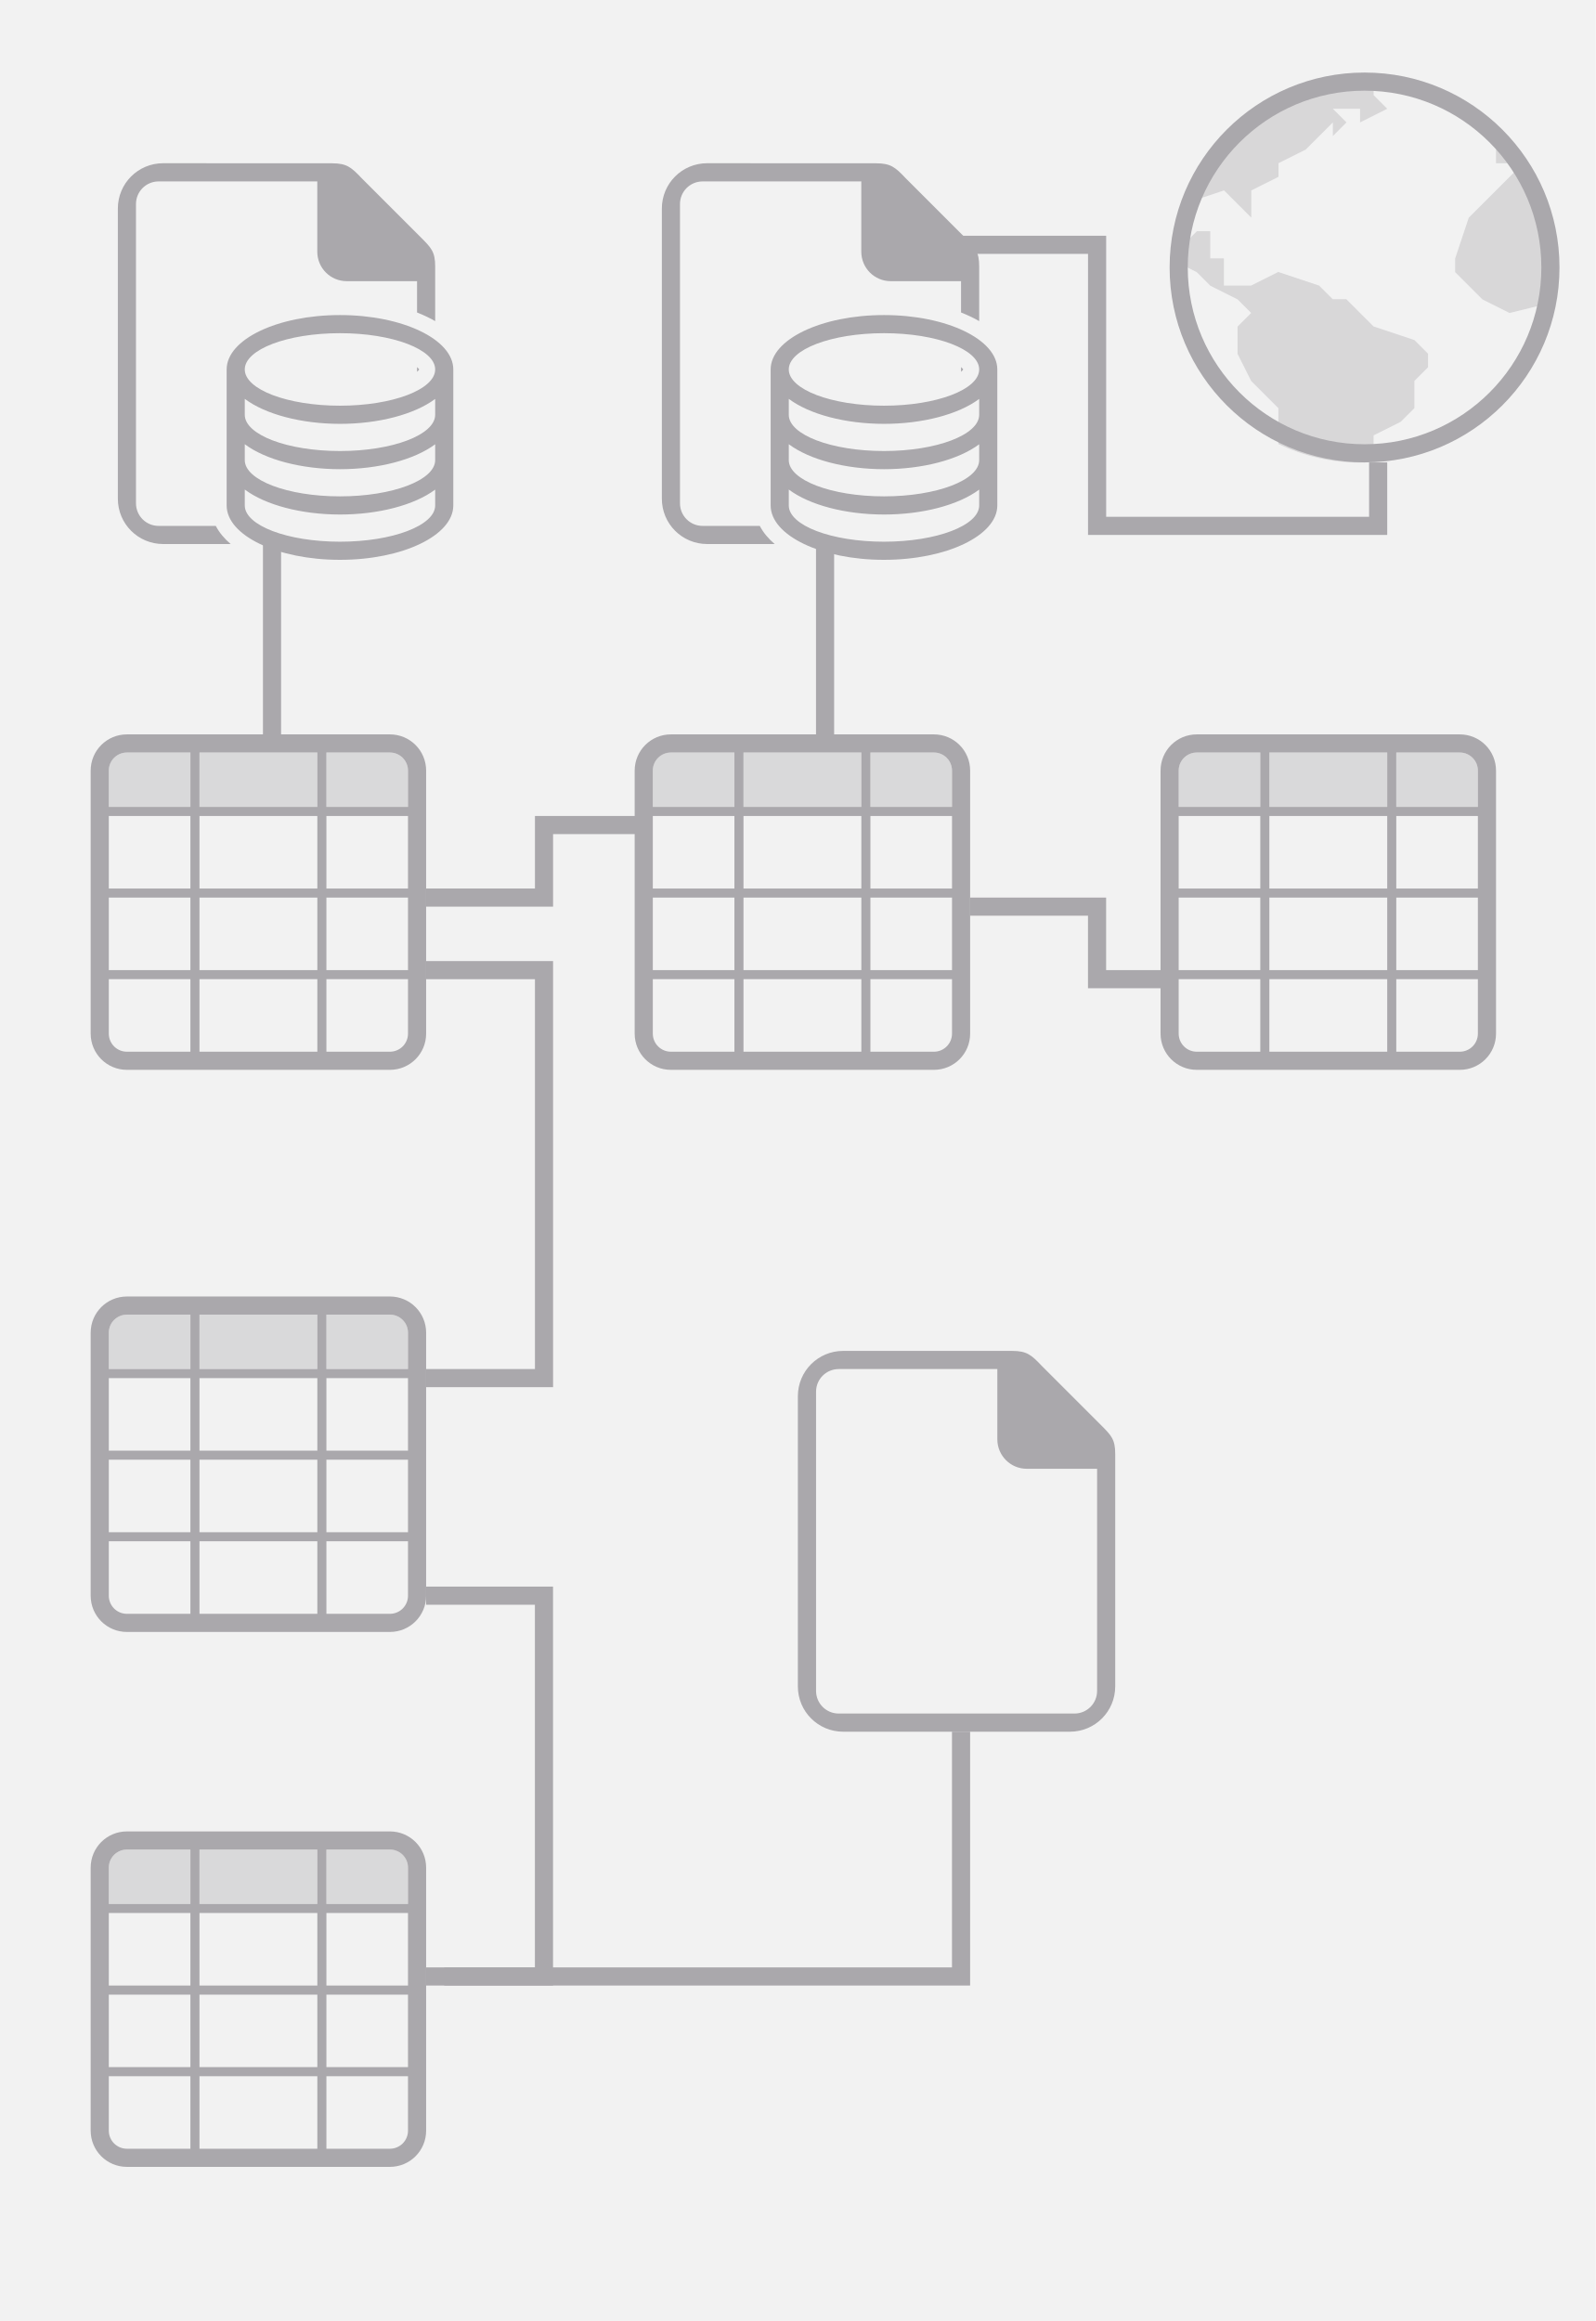
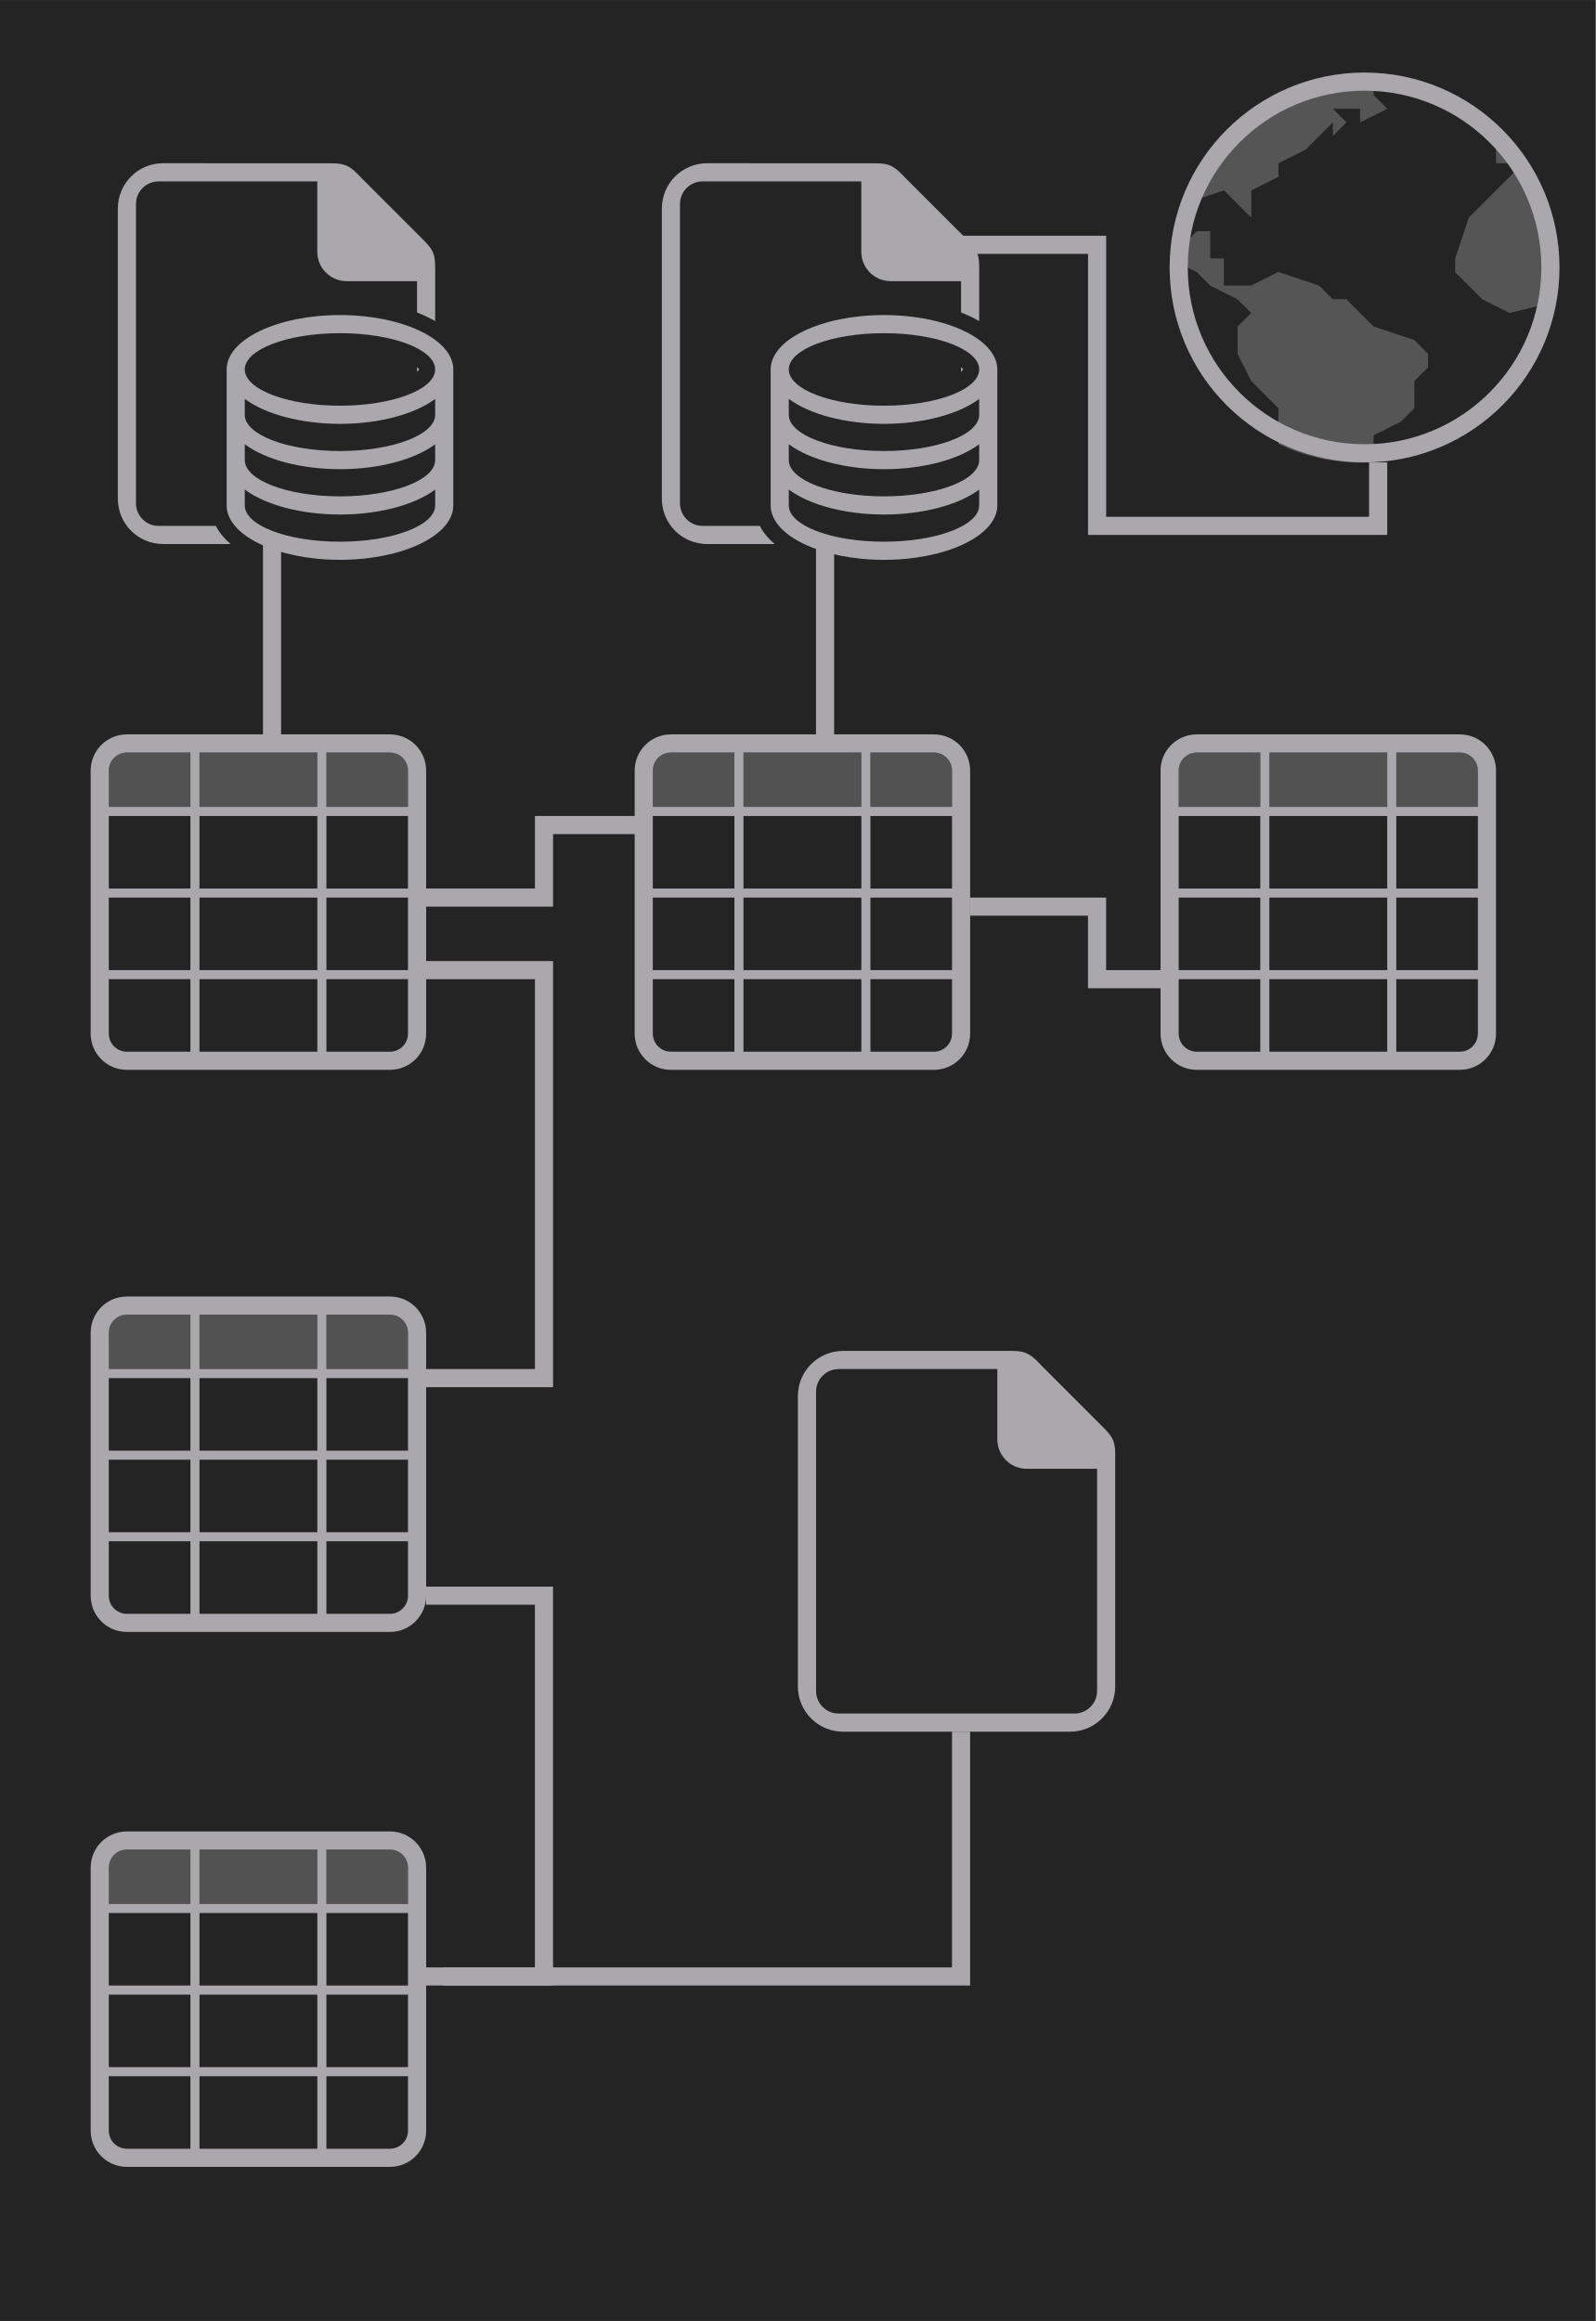
<svg xmlns="http://www.w3.org/2000/svg" height="256" viewBox="0 0 46.567 67.733" width="176">
-   <path d="m0 0h46.567v67.733h-46.567z" fill="#f2f2f2" />
+   <path d="m0 0h46.567v67.733h-46.567z" fill="#242424" />
  <g fill="none" stroke="#aaa8ac" stroke-width=".529">
    <path d="m18.918 24.077-3.043 0v2.117l-3.439-0" />
    <path d="m12.435 40.217 3.44-0v-11.906l-3.439-0" />
    <path d="m40.217 13.494-0 1.852h-8.202l-0-8.202-4.365-0" />
  </g>
  <g fill="#aaa8ac" stroke-width=".265" transform="matrix(1.5 0 0 1.5 -19.05 .000003)">
    <path d="m39.158 1.588a3.704 3.704 0 0 0 -3.455 2.381h.016l.794-.265.265.265.265.265v-.529l.529-.265v-.265l.529-.265.529-.529v.265l.265-.265-.265-.265h.529v.265l.529-.265-.265-.265v-.251a3.704 3.704 0 0 0 -.265-.013zm2.745 1.224-.099.099v.265h.389a3.704 3.704 0 0 0 -.289-.364zm.348.446-.183.183-.529.529-.265.265-.265.794v.265l.265.265.265.265.529.265.738-.182a3.704 3.704 0 0 0 .055-.612 3.704 3.704 0 0 0 -.611-2.035zm-6.268 1.241-.265.265h-.222c-.013.09-.023.18-.03.271v.001l.516.258.265.265.529.265.265.265-.265.265v.529l.265.529.529.529v.696a3.704 3.704 0 0 0 1.587.363c.045-.001.09-.002.135-.005l.13-.26v-.265l.529-.265.265-.265v-.529l.265-.265v-.265l-.265-.265-.794-.265-.265-.265-.265-.265h-.265l-.265-.265-.794-.265-.529.265h-.529v-.529h-.265v-.529z" opacity=".37" />
    <path d="m150.5 8a21.5 21.5 0 0 0 -21.5 21.5 21.5 21.5 0 0 0 21.5 21.5 21.5 21.5 0 0 0 21.5-21.5 21.5 21.5 0 0 0 -21.5-21.5zm0 2c10.77 0 19.5 8.73 19.5 19.5s-8.73 19.5-19.5 19.5-19.5-8.73-19.5-19.5 8.73-19.5 19.5-19.5z" transform="matrix(.1763889 0 0 .1763889 12.7 -.000002)" />
  </g>
  <g fill="none" stroke="#aaa8ac" stroke-width=".529">
    <path d="m7.938 15.743 0 5.689" />
    <path d="m24.077 15.743-0 5.689" />
    <path d="m28.31 26.458 3.704 0v2.117l2.249-0" />
    <path d="m12.964 57.679h2.91l-0-11.113-3.44 0" />
    <path d="m12.435 57.679 3.439 0 12.171-0.0 0-7.144" />
  </g>
  <g fill="#aaa8ac">
    <path d="m20.637 4.763c-.733 0-1.323.59-1.323 1.323v8.467c0 .733.59 1.323 1.323 1.323h1.969c-.182-.155-.332-.332-.434-.529h-1.668c-.366 0-.661-.295-.661-.661v-8.731c0-.366.295-.661.661-.661h4.63v.331 1.72c0 .476.384.86.86.86h1.72.331v.914c.1.039.197.081.29.126.082.039.162.081.239.126v-1.166-.43c0-.43-.113-.543-.43-.86l-1.72-1.72c-.296-.312-.43-.43-.86-.43h-.43zm5.159 4.431c-1.827-0-3.307.711-3.307 1.587v3.969c0 .877 1.481 1.588 3.307 1.587 1.827 0 3.307-.711 3.307-1.587v-3.969c0-.877-1.481-1.587-3.307-1.587zm0 .529c1.534 0 2.778.474 2.778 1.058 0.0.585-1.244 1.058-2.778 1.058s-2.778-.474-2.778-1.058c0-.585 1.244-1.058 2.778-1.058zm2.249.99v.138c0-0.0.001-.001.001-.001.042-.038.057-.059.062-.068-.005-.01-.02-.031-.062-.068-0-0-.001-.001-.001-.001zm-5.027.927c.608.454 1.654.728 2.778.729 1.123-0 2.169-.274 2.778-.727v.462c0 .585-1.244 1.058-2.778 1.058s-2.778-.474-2.778-1.058zm0 1.323c.608.454 1.654.728 2.778.729 1.123-0 2.169-.274 2.778-.727v.462c0 .585-1.244 1.058-2.778 1.058s-2.778-.474-2.778-1.058zm0 1.323c.608.454 1.654.728 2.778.729 1.123-0 2.169-.274 2.778-.727v.462c0.0.585-1.244 1.058-2.778 1.058s-2.778-.474-2.778-1.058z" />
    <g fill="#aaa8ac">
      <g transform="matrix(.2645833 0 0 .2645833 3.96875 21.16667)">
        <path d="m-1.0 1c-2.216 0-4 1.784-4 4l-0 29c0 2.216 1.784 4 4 4l29-0c2.216 0 4-1.784 4-4v-29c0-2.216-1.784-4-4-4zm0 2 7-0v6l-9.0 0v-4c0-1.108.892-2 2-2zm8-0 13.0 0v6l-13-0zm14.0 0 7-0c1.108-0 2 .892 2 2v4l-9 0zm-24 7 9-0v8h-9zm10-0 13.0 0v8h-13zm14.0 0 9-0v8l-9 0zm-24 9h9v8h-9zm10 0h13v8h-13zm14 0 9-0v8l-9 0zm-24 9h9v8l-7 0c-1.108 0-2-.892-2-2zm10 0h13v8l-13-0zm14 0 9-0v6c0 1.108-.892 2-2 2l-7 0z" />
        <path d="m-1 3c-1.108 0-2 .892-2 2v4l9-0v-6zm8-0v6l13 0v-6zm14 0v6l9-0v-4c0-1.108-.892-2-2-2z" opacity=".35" />
      </g>
      <g transform="matrix(.2645833 0 0 .2645833 19.84376 21.16667)">
        <path d="m-1.0 1c-2.216 0-4 1.784-4 4l-0 29c0 2.216 1.784 4 4 4l29-0c2.216 0 4-1.784 4-4v-29c0-2.216-1.784-4-4-4zm0 2 7-0v6l-9.0 0v-4c0-1.108.892-2 2-2zm8-0 13.0 0v6l-13-0zm14.0 0 7-0c1.108-0 2 .892 2 2v4l-9 0zm-24 7 9-0v8h-9zm10-0 13.0 0v8h-13zm14.0 0 9-0v8l-9 0zm-24 9h9v8h-9zm10 0h13v8h-13zm14 0 9-0v8l-9 0zm-24 9h9v8l-7 0c-1.108 0-2-.892-2-2zm10 0h13v8l-13-0zm14 0 9-0v6c0 1.108-.892 2-2 2l-7 0z" />
        <path d="m-1 3c-1.108 0-2 .892-2 2v4l9-0v-6zm8-0v6l13 0v-6zm14 0v6l9-0v-4c0-1.108-.892-2-2-2z" opacity=".35" />
      </g>
      <g transform="matrix(.2645833 0 0 .2645833 35.1896 21.16667)">
        <path d="m-1.0 1c-2.216 0-4 1.784-4 4l-0 29c0 2.216 1.784 4 4 4l29-0c2.216 0 4-1.784 4-4v-29c0-2.216-1.784-4-4-4zm0 2 7-0v6l-9.0 0v-4c0-1.108.892-2 2-2zm8-0 13.0 0v6l-13-0zm14.0 0 7-0c1.108-0 2 .892 2 2v4l-9 0zm-24 7 9-0v8h-9zm10-0 13.0 0v8h-13zm14.0 0 9-0v8l-9 0zm-24 9h9v8h-9zm10 0h13v8h-13zm14 0 9-0v8l-9 0zm-24 9h9v8l-7 0c-1.108 0-2-.892-2-2zm10 0h13v8l-13-0zm14 0 9-0v6c0 1.108-.892 2-2 2l-7 0z" />
        <path d="m-1 3c-1.108 0-2 .892-2 2v4l9-0v-6zm8-0v6l13 0v-6zm14 0v6l9-0v-4c0-1.108-.892-2-2-2z" opacity=".35" />
      </g>
      <g transform="matrix(.2645833 0 0 .2645833 3.96875 37.57084)">
        <path d="m-1.0 1c-2.216 0-4 1.784-4 4l-0 29c0 2.216 1.784 4 4 4l29-0c2.216 0 4-1.784 4-4v-29c0-2.216-1.784-4-4-4zm0 2 7-0v6l-9.0 0v-4c0-1.108.892-2 2-2zm8-0 13.0 0v6l-13-0zm14.0 0 7-0c1.108-0 2 .892 2 2v4l-9 0zm-24 7 9-0v8h-9zm10-0 13.0 0v8h-13zm14.0 0 9-0v8l-9 0zm-24 9h9v8h-9zm10 0h13v8h-13zm14 0 9-0v8l-9 0zm-24 9h9v8l-7 0c-1.108 0-2-.892-2-2zm10 0h13v8l-13-0zm14 0 9-0v6c0 1.108-.892 2-2 2l-7 0z" />
        <path d="m-1 3c-1.108 0-2 .892-2 2v4l9-0v-6zm8-0v6l13 0v-6zm14 0v6l9-0v-4c0-1.108-.892-2-2-2z" opacity=".35" />
      </g>
      <g transform="matrix(.2645833 0 0 .2645833 3.96875 53.18125)">
        <path d="m-1.0 1c-2.216 0-4 1.784-4 4l-0 29c0 2.216 1.784 4 4 4l29-0c2.216 0 4-1.784 4-4v-29c0-2.216-1.784-4-4-4zm0 2 7-0v6l-9.0 0v-4c0-1.108.892-2 2-2zm8-0 13.0 0v6l-13-0zm14.0 0 7-0c1.108-0 2 .892 2 2v4l-9 0zm-24 7 9-0v8h-9zm10-0 13.0 0v8h-13zm14.0 0 9-0v8l-9 0zm-24 9h9v8h-9zm10 0h13v8h-13zm14 0 9-0v8l-9 0zm-24 9h9v8l-7 0c-1.108 0-2-.892-2-2zm10 0h13v8l-13-0zm14 0 9-0v6c0 1.108-.892 2-2 2l-7 0z" />
        <path d="m-1 3c-1.108 0-2 .892-2 2v4l9-0v-6zm8-0v6l13 0v-6zm14 0v6l9-0v-4c0-1.108-.892-2-2-2z" opacity=".35" />
      </g>
      <path d="m24.606 39.423c-.733 0-1.323.59-1.323 1.323v8.467c0 .733.59 1.323 1.323 1.323h6.615c.733 0 1.323-.59 1.323-1.323v-6.35-.43c0-.43-.113-.543-.43-.86l-1.72-1.72c-.296-.312-.43-.43-.86-.43h-.43zm-.132.529h4.63v.331 1.72c0 .476.384.86.86.86h1.72.331v6.482c0 .366-.295.661-.661.661h-6.879c-.366 0-.661-.295-.661-.661v-8.731c0-.366.295-.661.661-.661z" stroke-width=".43" />
    </g>
    <path d="m4.762 4.763c-.733 0-1.323.59-1.323 1.323v8.467c0 .733.59 1.323 1.323 1.323h1.969c-.182-.155-.332-.332-.434-.529h-1.668c-.366 0-.661-.295-.661-.661v-8.731c0-.366.295-.661.661-.661h4.63v.331 1.72c0 .476.384.86.86.86h1.72.331v.914c.1.039.197.081.29.126.082.039.162.081.239.126v-1.166-.43c0-.43-.113-.543-.43-.86l-1.72-1.72c-.296-.312-.43-.43-.86-.43h-.43zm5.159 4.431c-1.827-0-3.307.711-3.307 1.587v3.969c0 .877 1.481 1.588 3.307 1.587 1.827 0 3.307-.711 3.307-1.587v-3.969c0-.877-1.481-1.587-3.307-1.587zm0 .529c1.534 0 2.778.474 2.778 1.058 0.0.585-1.244 1.058-2.778 1.058-1.534 0-2.778-.474-2.778-1.058 0-.585 1.244-1.058 2.778-1.058zm2.249.99v.138c0-0.0.001-.001.001-.001.042-.038.057-.059.062-.068-.005-.01-.02-.031-.062-.068-0-0-.001-.001-.001-.001zm-5.027.927c.608.454 1.654.728 2.778.729 1.123-0 2.169-.274 2.778-.727v.462c0 .585-1.244 1.058-2.778 1.058-1.534 0-2.778-.474-2.778-1.058zm0 1.323c.608.454 1.654.728 2.778.729 1.123-0 2.169-.274 2.778-.727v.462c0 .585-1.244 1.058-2.778 1.058-1.534 0-2.778-.474-2.778-1.058zm0 1.323c.608.454 1.654.728 2.778.729 1.123-0 2.169-.274 2.778-.727v.462c0.0.585-1.244 1.058-2.778 1.058-1.534 0-2.778-.474-2.778-1.058z" />
  </g>
</svg>
